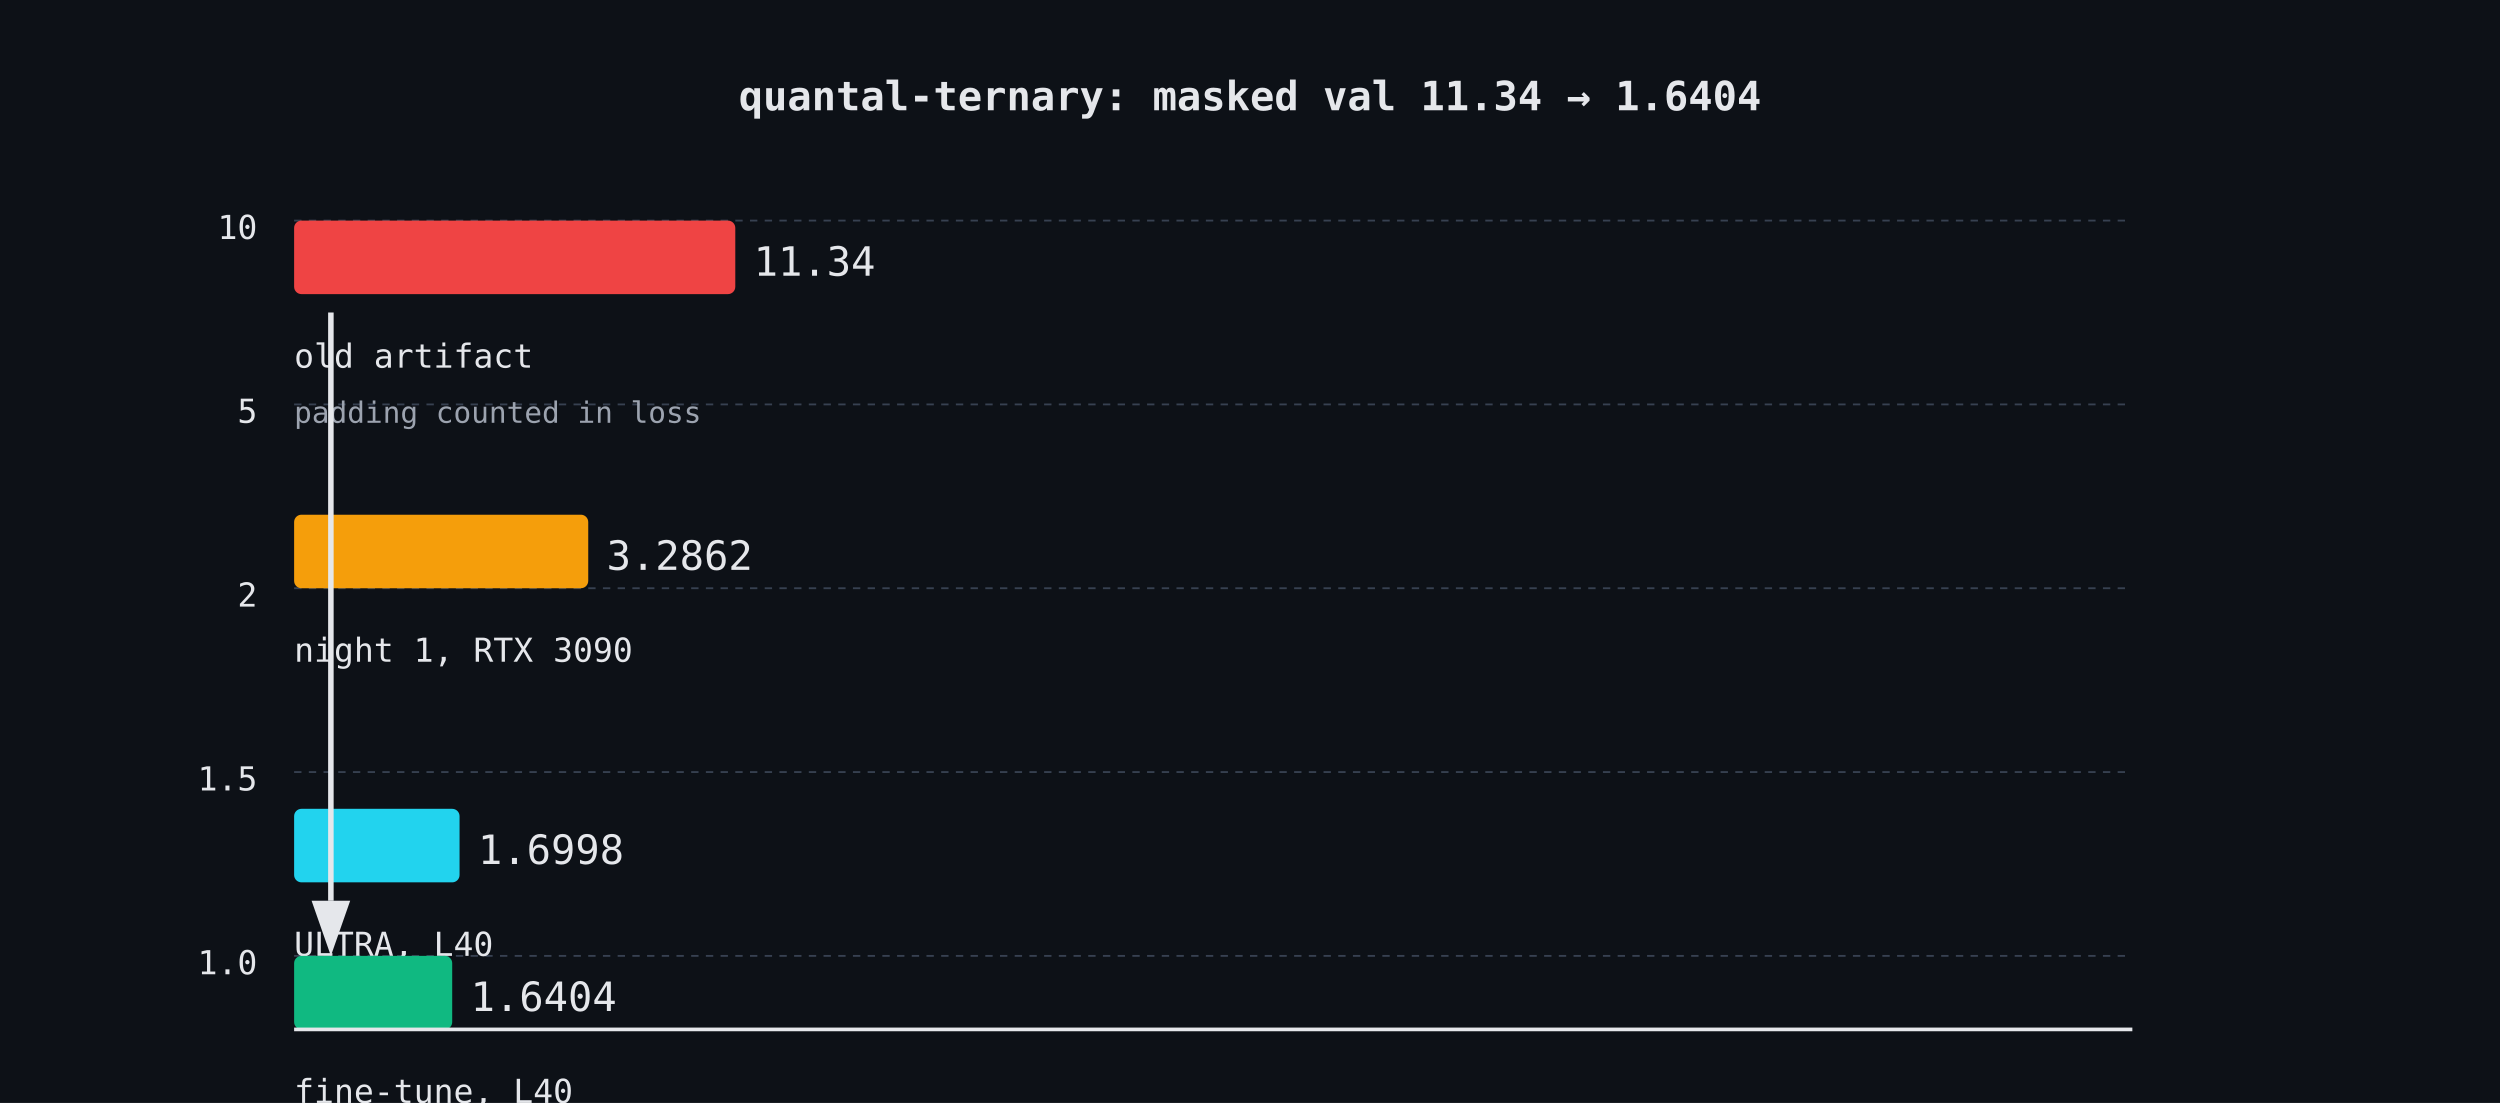
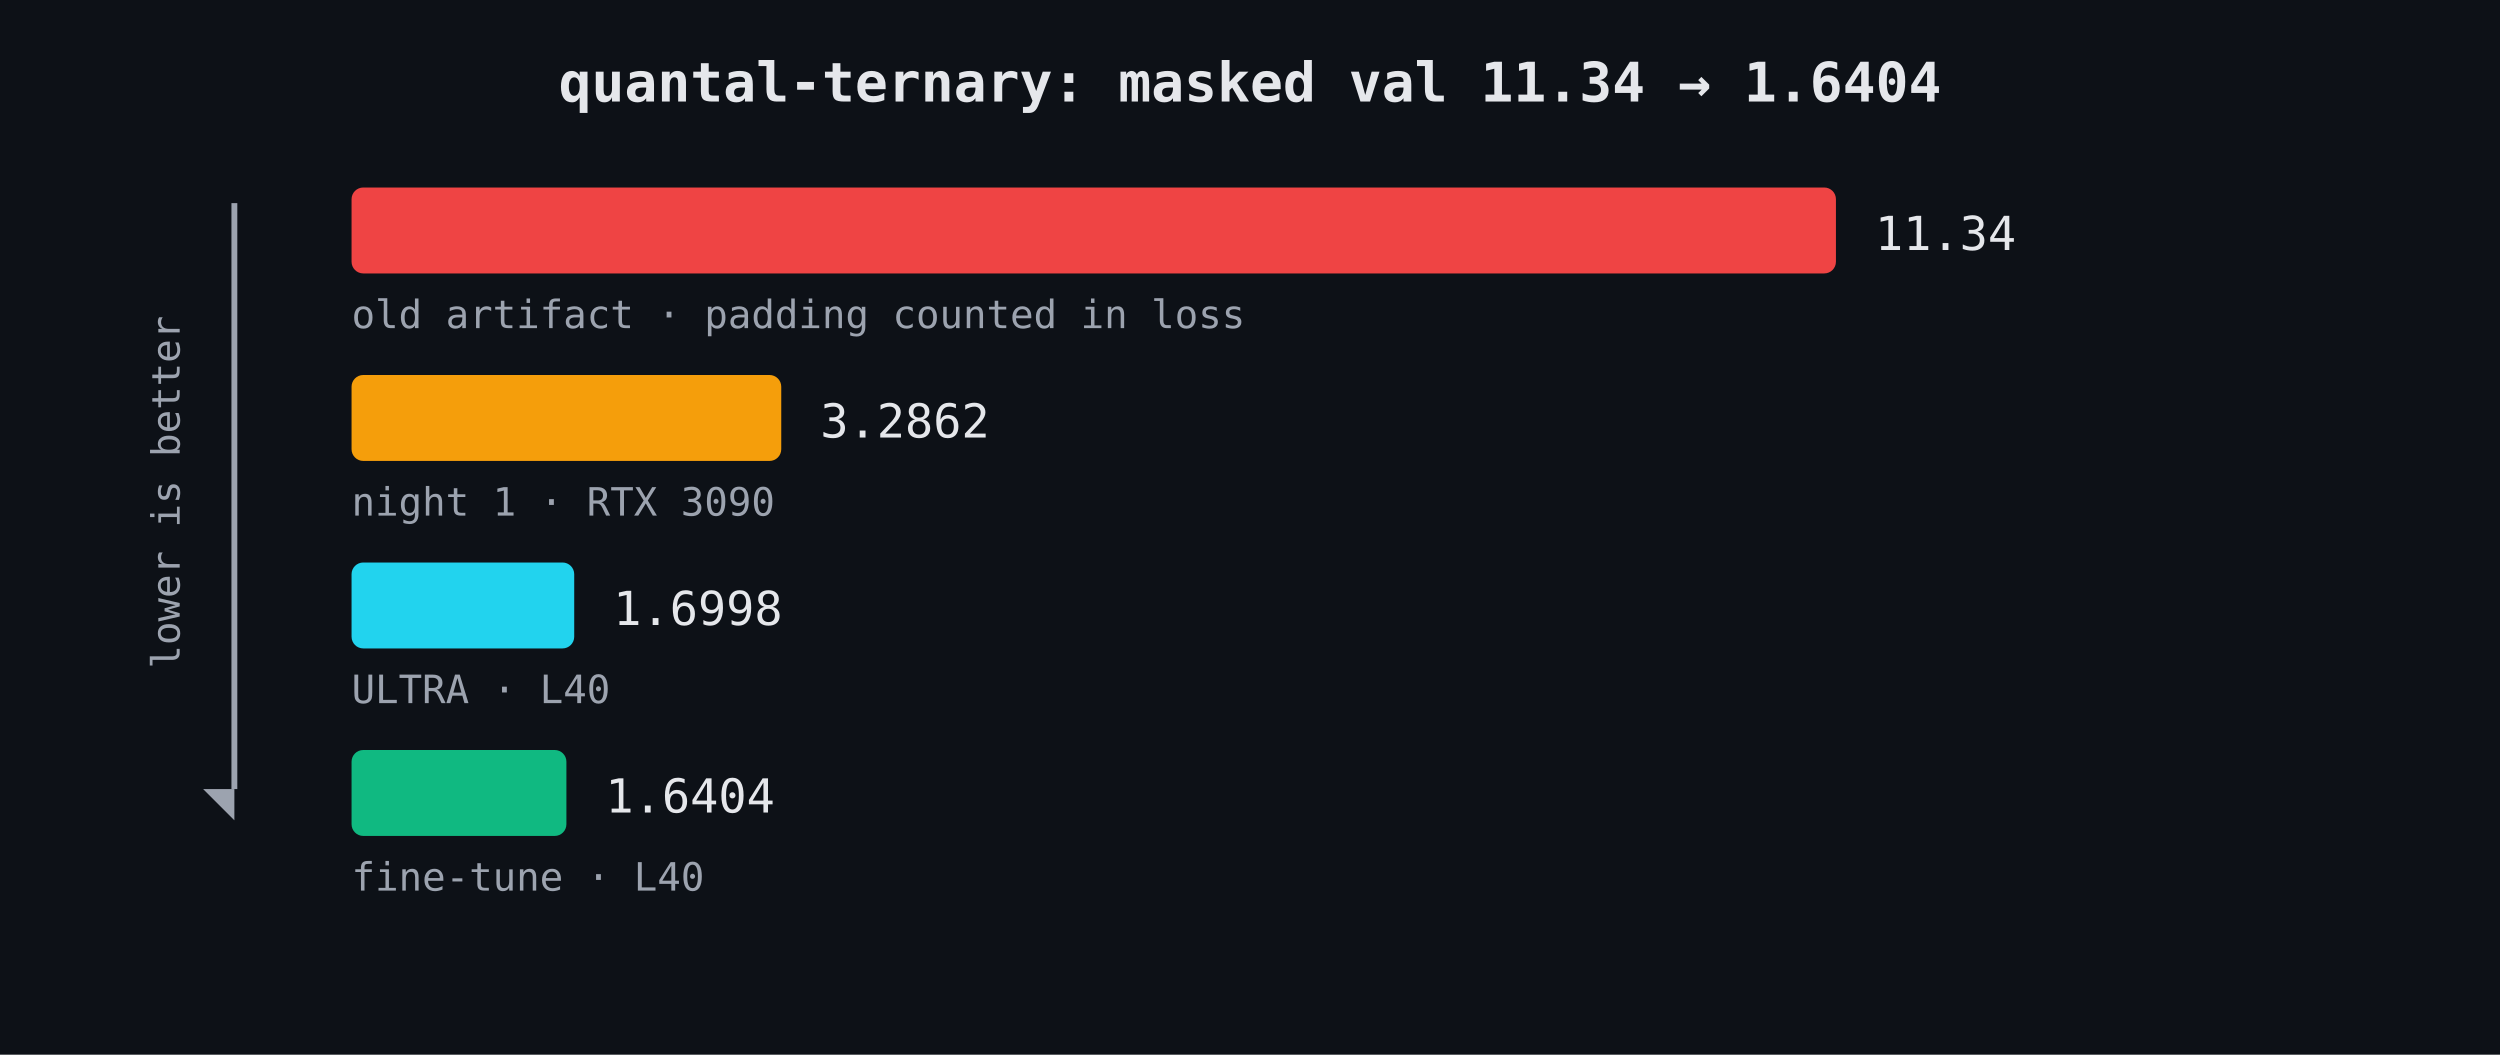
- <svg xmlns="http://www.w3.org/2000/svg" viewBox="0 0 680 300">
-   <rect width="100%" height="100%" fill="#0d1117" />
-   <text x="340" y="30" text-anchor="middle" fill="#e5e7eb" font-family="monospace" font-size="11" font-weight="bold">
-     quantal-ternary: masked val 11.34 → 1.6404
-   </text>
-   <g transform="translate(80, 60)">
-     <g stroke="#374151" stroke-width="0.5" stroke-dasharray="2,2">
-       <line x1="0" y1="0" x2="500" y2="0" />
-       <line x1="0" y1="50" x2="500" y2="50" />
-       <line x1="0" y1="100" x2="500" y2="100" />
-       <line x1="0" y1="150" x2="500" y2="150" />
-       <line x1="0" y1="200" x2="500" y2="200" />
-     </g>
-     <g fill="#e5e7eb" font-family="monospace" font-size="9" text-anchor="end">
-       <text x="-10" y="5">10</text>
-       <text x="-10" y="55">5</text>
-       <text x="-10" y="105">2</text>
-       <text x="-10" y="155">1.5</text>
-       <text x="-10" y="205">1.0</text>
-     </g>
-     <g>
-       <rect x="0" y="0" width="120" height="20" fill="#ef4444" rx="2" />
-       <text x="125" y="15" fill="#e5e7eb" font-family="monospace" font-size="11" text-anchor="start">11.34</text>
-       <text x="0" y="40" fill="#e5e7eb" font-family="monospace" font-size="9" text-anchor="start">old artifact</text>
-       <text x="0" y="55" fill="#9ca3af" font-family="monospace" font-size="8" text-anchor="start">padding counted in loss</text>
-     </g>
-     <g transform="translate(0, 80)">
-       <rect x="0" y="0" width="80" height="20" fill="#f59e0b" rx="2" />
-       <text x="85" y="15" fill="#e5e7eb" font-family="monospace" font-size="11" text-anchor="start">3.2862</text>
-       <text x="0" y="40" fill="#e5e7eb" font-family="monospace" font-size="9" text-anchor="start">night 1, RTX 3090</text>
-     </g>
-     <g transform="translate(0, 160)">
-       <rect x="0" y="0" width="45" height="20" fill="#22d3ee" rx="2" />
-       <text x="50" y="15" fill="#e5e7eb" font-family="monospace" font-size="11" text-anchor="start">1.6998</text>
-       <text x="0" y="40" fill="#e5e7eb" font-family="monospace" font-size="9" text-anchor="start">ULTRA, L40</text>
-     </g>
-     <g transform="translate(0, 200)">
-       <rect x="0" y="0" width="43" height="20" fill="#10b981" rx="2" />
-       <text x="48" y="15" fill="#e5e7eb" font-family="monospace" font-size="11" text-anchor="start">1.6404</text>
-       <text x="0" y="40" fill="#e5e7eb" font-family="monospace" font-size="9" text-anchor="start">fine-tune, L40</text>
-     </g>
-     <line x1="0" y1="220" x2="500" y2="220" stroke="#e5e7eb" stroke-width="1" />
-     <g stroke="#e5e7eb" stroke-width="1.5" fill="none">
-       <path d="M 10 25 L 10 185" marker-end="url(#arrowhead)" />
-     </g>
-     <defs>
-       <marker id="arrowhead" markerWidth="10" markerHeight="7" refX="0" refY="3.5" orient="auto">
-         <polygon points="0 0, 10 3.5, 0 7" fill="#e5e7eb" />
-       </marker>
-     </defs>
-   </g>
+ <svg xmlns="http://www.w3.org/2000/svg" viewBox="0 0 640 270" font-family="ui-monospace, Menlo, monospace">
+   <rect width="640" height="270" fill="#0d1117" />
+   <text x="320" y="26" text-anchor="middle" fill="#e5e7eb" font-size="14" font-weight="600">quantal-ternary: masked val 11.34 → 1.6404</text>
+   <rect x="90" y="48" width="380" height="22" rx="3" fill="#ef4444" />
+   <text x="480" y="64" fill="#e5e7eb" font-size="12">11.34</text>
+   <text x="90" y="84" fill="#9ca3af" font-size="10">old artifact · padding counted in loss</text>
+   <rect x="90" y="96" width="110" height="22" rx="3" fill="#f59e0b" />
+   <text x="210" y="112" fill="#e5e7eb" font-size="12">3.2862</text>
+   <text x="90" y="132" fill="#9ca3af" font-size="10">night 1 · RTX 3090</text>
+   <rect x="90" y="144" width="57" height="22" rx="3" fill="#22d3ee" />
+   <text x="157" y="160" fill="#e5e7eb" font-size="12">1.6998</text>
+   <text x="90" y="180" fill="#9ca3af" font-size="10">ULTRA · L40</text>
+   <rect x="90" y="192" width="55" height="22" rx="3" fill="#10b981" />
+   <text x="155" y="208" fill="#e5e7eb" font-size="12">1.6404</text>
+   <text x="90" y="228" fill="#9ca3af" font-size="10">fine-tune · L40</text>
+   <line x1="60" y1="52" x2="60" y2="202" stroke="#9ca3af" stroke-width="1.5" />
+   <path d="M60 202 L52 202 L60 210 Z" fill="#9ca3af" />
+   <text x="46" y="126" fill="#9ca3af" font-size="10" text-anchor="middle" transform="rotate(-90 46 126)">lower is better</text>
</svg>
